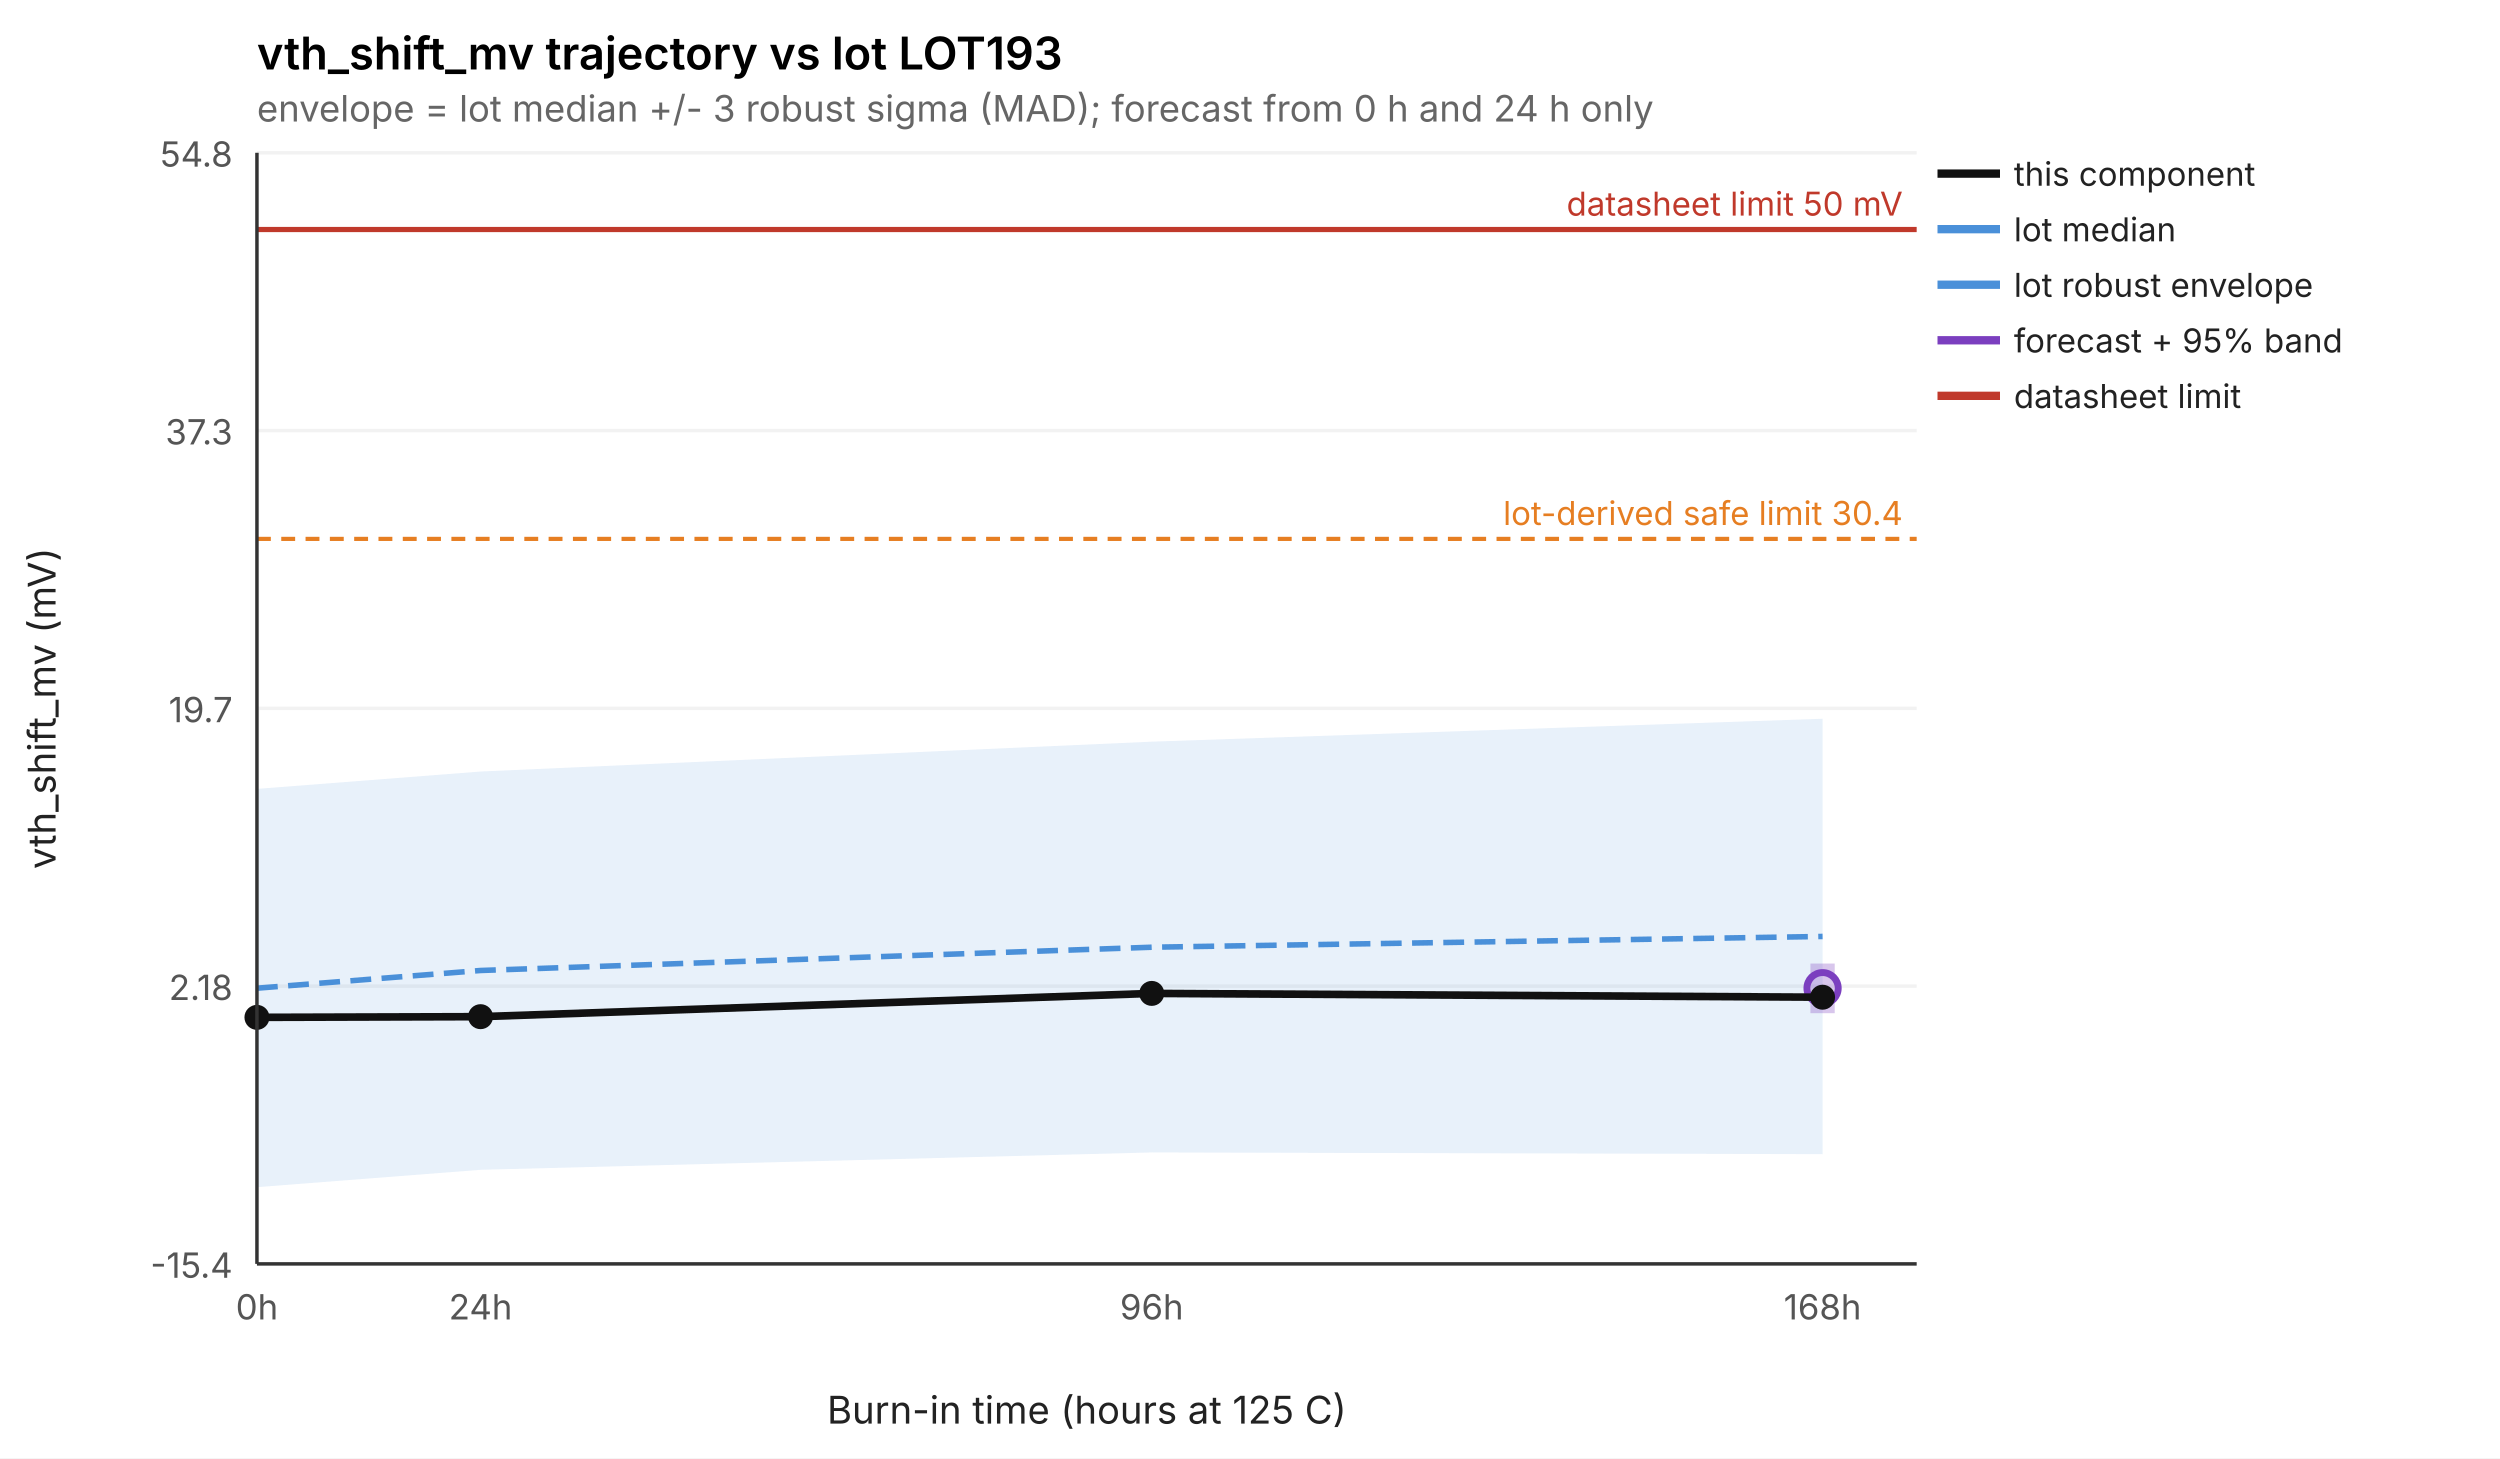
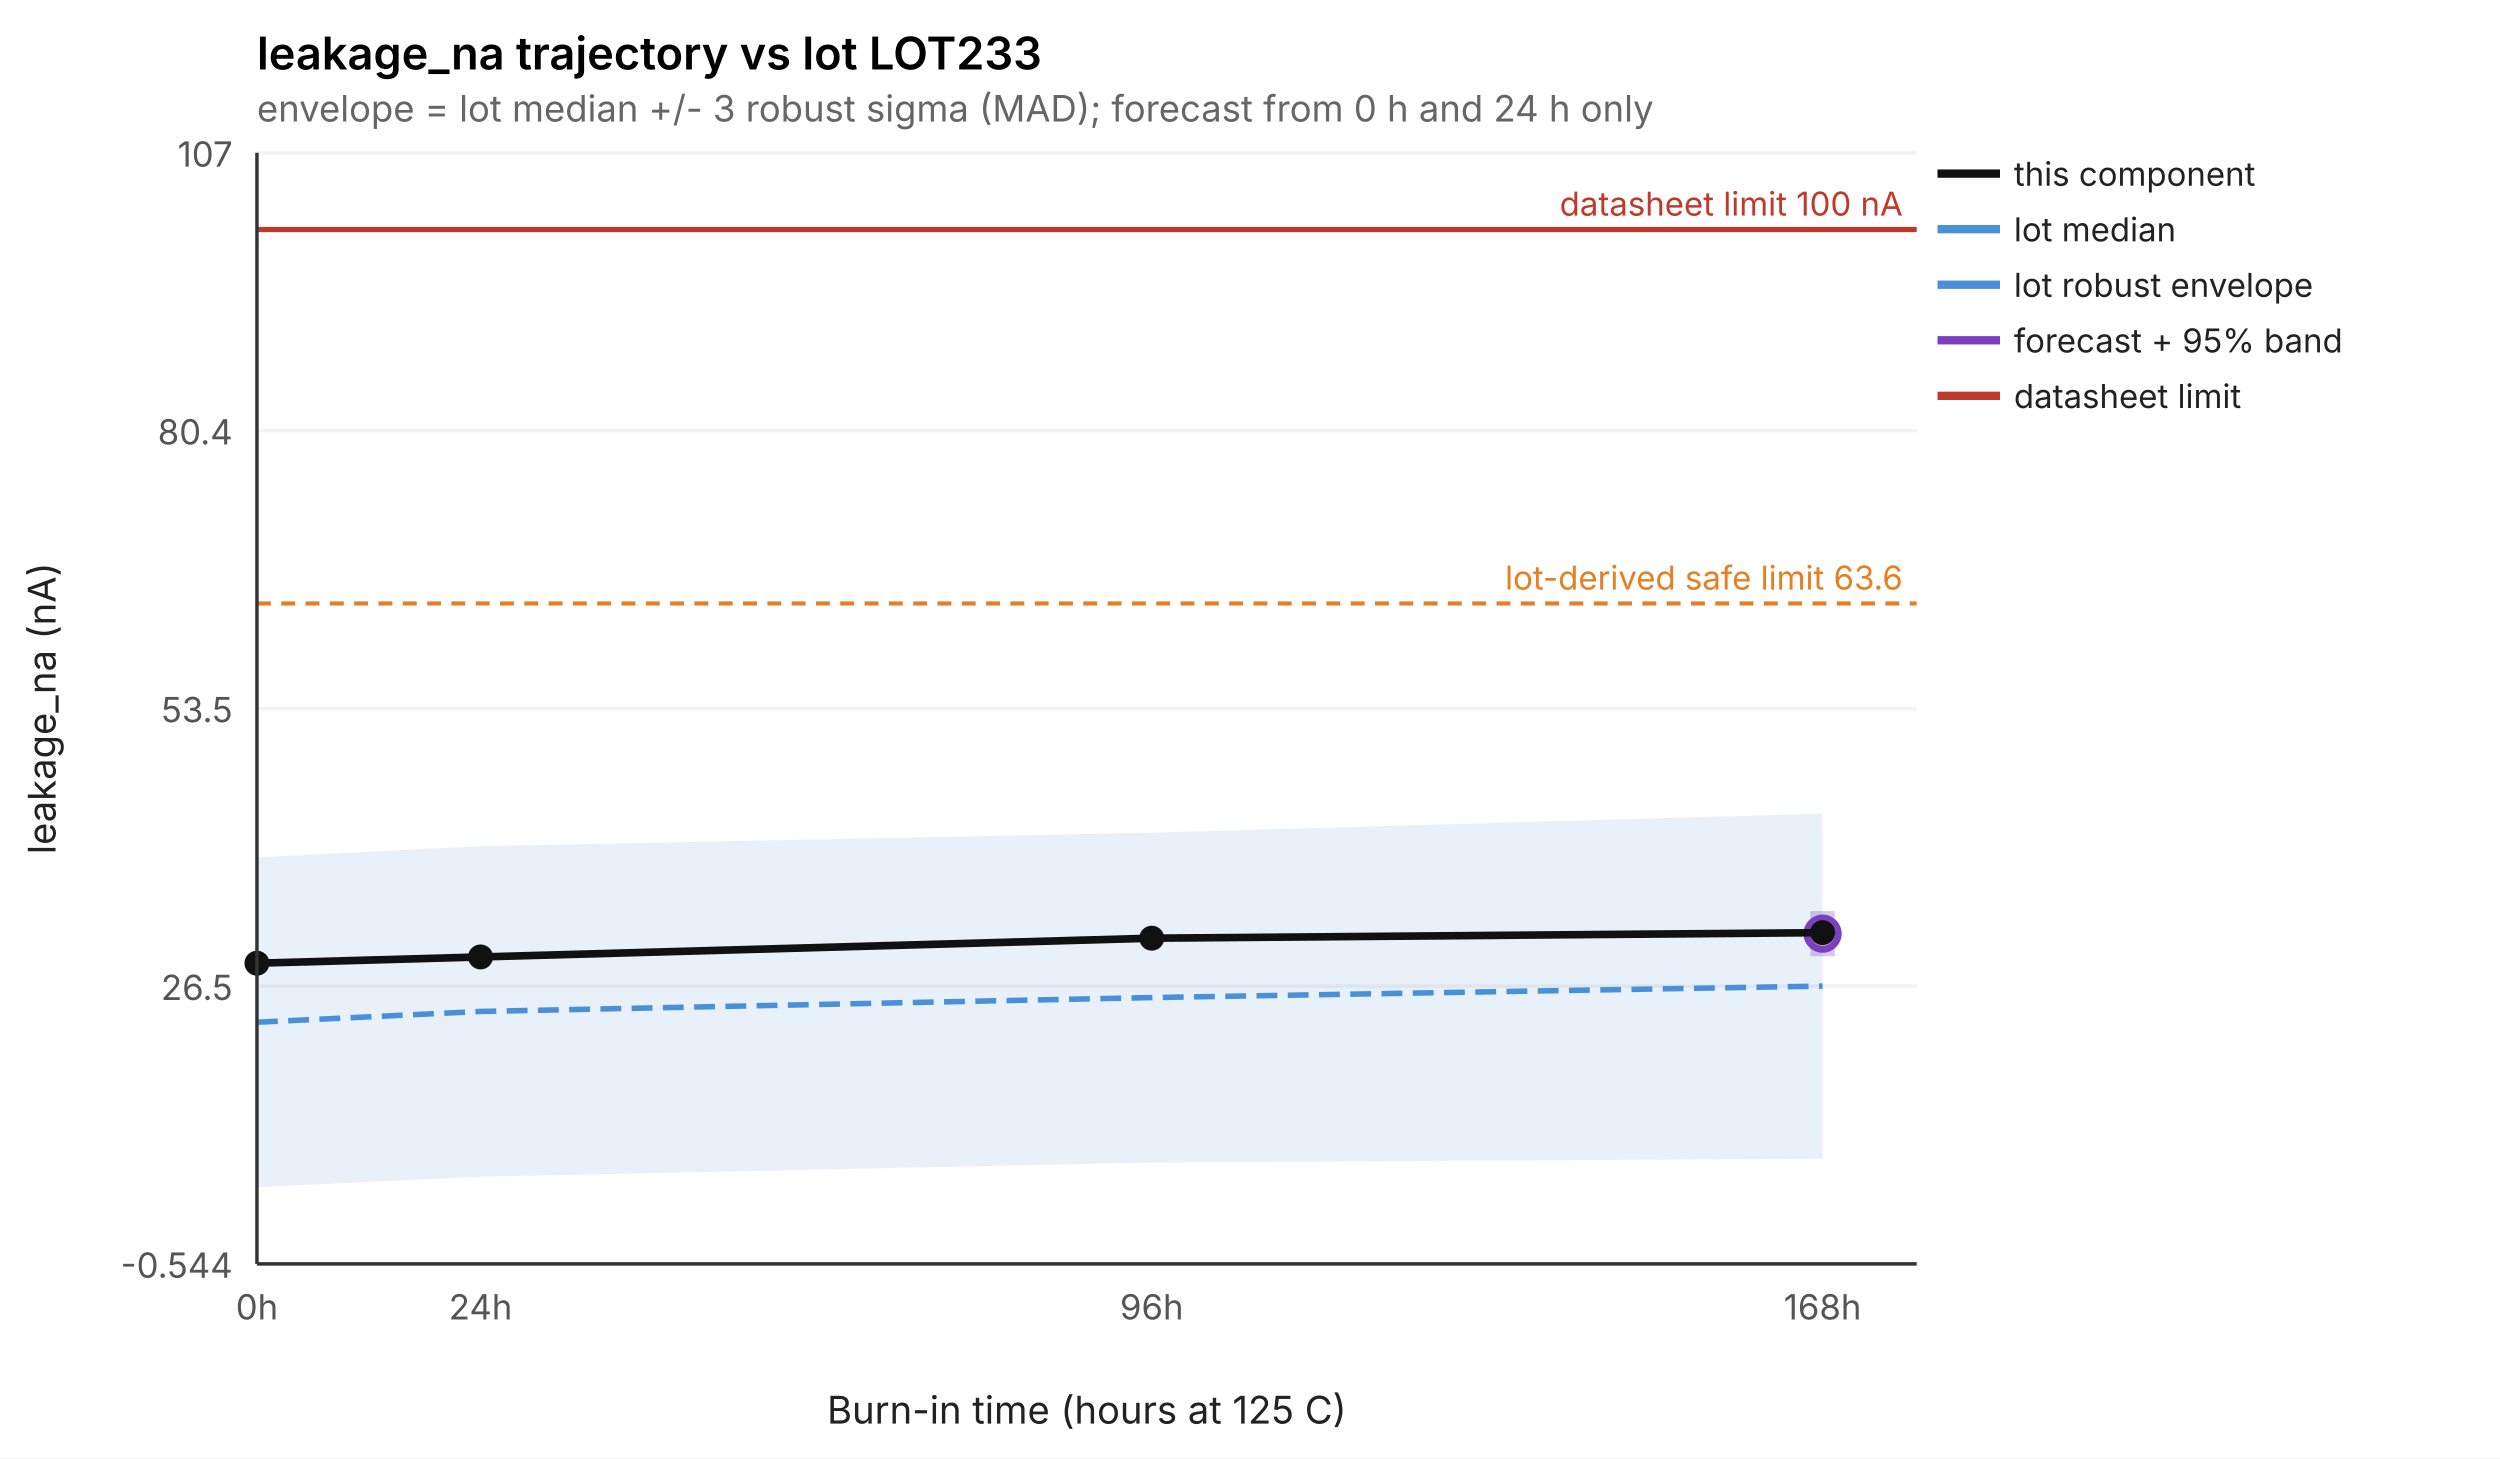
<svg xmlns="http://www.w3.org/2000/svg" width="720" height="420" viewBox="0 0 720 420" font-family="system-ui,-apple-system,sans-serif">
  <rect width="720" height="420" fill="#fff" />
-   <text x="74" y="20" font-size="13" font-weight="600">vth_shift_mv trajectory vs lot LOT193</text>
+   <text x="74" y="20" font-size="13" font-weight="600">leakage_na trajectory vs lot LOT233</text>
  <text x="74" y="35" font-size="10.5" fill="#666">envelope = lot median +/- 3 robust sigma (MAD); forecast from 0 h and 24 h only</text>
  <line x1="74" y1="364.0" x2="552" y2="364.0" stroke="#f2f2f2" />
-   <text x="67" y="368.0" font-size="10" text-anchor="end" fill="#555">-15.4</text>
+   <text x="67" y="368.0" font-size="10" text-anchor="end" fill="#555">-0.544</text>
  <line x1="74" y1="284.0" x2="552" y2="284.0" stroke="#f2f2f2" />
-   <text x="67" y="288.0" font-size="10" text-anchor="end" fill="#555">2.18</text>
+   <text x="67" y="288.0" font-size="10" text-anchor="end" fill="#555">26.5</text>
  <line x1="74" y1="204.0" x2="552" y2="204.0" stroke="#f2f2f2" />
-   <text x="67" y="208.0" font-size="10" text-anchor="end" fill="#555">19.7</text>
+   <text x="67" y="208.0" font-size="10" text-anchor="end" fill="#555">53.5</text>
  <line x1="74" y1="124.0" x2="552" y2="124.0" stroke="#f2f2f2" />
-   <text x="67" y="128.0" font-size="10" text-anchor="end" fill="#555">37.3</text>
+   <text x="67" y="128.0" font-size="10" text-anchor="end" fill="#555">80.4</text>
  <line x1="74" y1="44.0" x2="552" y2="44.0" stroke="#f2f2f2" />
-   <text x="67" y="48.0" font-size="10" text-anchor="end" fill="#555">54.8</text>
-   <polygon points="74.0,227.2 138.4,222.2 331.7,213.6 524.9,207.0 524.9,332.4 331.7,331.9 138.4,336.9 74.0,341.9" fill="#4a90d9" opacity="0.13" />
-   <path d="M74.0,284.6 L138.4,279.5 L331.7,272.8 L524.9,269.7" fill="none" stroke="#4a90d9" stroke-width="1.6" stroke-dasharray="6,3" />
+   <text x="67" y="48.0" font-size="10" text-anchor="end" fill="#555">107</text>
+   <polygon points="74.0,246.9 138.4,243.7 331.7,239.8 524.9,234.3 524.9,333.7 331.7,334.8 138.4,338.9 74.0,341.9" fill="#4a90d9" opacity="0.13" />
+   <path d="M74.0,294.4 L138.4,291.3 L331.7,287.3 L524.9,284.0" fill="none" stroke="#4a90d9" stroke-width="1.6" stroke-dasharray="6,3" />
  <line x1="74" y1="66.1" x2="552" y2="66.1" stroke="#c0392b" stroke-width="1.5" />
-   <text x="548" y="62.1" font-size="9.5" text-anchor="end" fill="#c0392b">datasheet limit 50 mV</text>
-   <line x1="74" y1="155.2" x2="552" y2="155.2" stroke="#e67e22" stroke-width="1.2" stroke-dasharray="4,3" />
-   <text x="548" y="151.2" font-size="9.5" text-anchor="end" fill="#e67e22">lot-derived safe limit 30.4</text>
-   <line x1="524.9" y1="291.8" x2="524.9" y2="277.5" stroke="#7b3fbf" stroke-width="7" opacity="0.30" />
-   <circle cx="524.9" cy="284.6" r="4.5" fill="none" stroke="#7b3fbf" stroke-width="2" />
-   <path d="M74.0,293.0 L138.4,292.8 L331.7,286.1 L524.9,287.2" fill="none" stroke="#111" stroke-width="2.2" />
-   <circle cx="74.0" cy="293.0" r="3.6" fill="#111" />
-   <circle cx="138.4" cy="292.8" r="3.6" fill="#111" />
-   <circle cx="331.7" cy="286.1" r="3.6" fill="#111" />
-   <circle cx="524.9" cy="287.2" r="3.6" fill="#111" />
+   <text x="548" y="62.1" font-size="9.5" text-anchor="end" fill="#c0392b">datasheet limit 100 nA</text>
+   <line x1="74" y1="173.8" x2="552" y2="173.8" stroke="#e67e22" stroke-width="1.2" stroke-dasharray="4,3" />
+   <text x="548" y="169.8" font-size="9.5" text-anchor="end" fill="#e67e22">lot-derived safe limit 63.6</text>
+   <line x1="524.9" y1="275.4" x2="524.9" y2="262.4" stroke="#7b3fbf" stroke-width="7" opacity="0.30" />
+   <circle cx="524.9" cy="268.9" r="4.5" fill="none" stroke="#7b3fbf" stroke-width="2" />
+   <path d="M74.0,277.4 L138.4,275.6 L331.7,270.2 L524.9,268.6" fill="none" stroke="#111" stroke-width="2.2" />
+   <circle cx="74.0" cy="277.4" r="3.6" fill="#111" />
+   <circle cx="138.4" cy="275.6" r="3.6" fill="#111" />
+   <circle cx="331.7" cy="270.2" r="3.6" fill="#111" />
+   <circle cx="524.9" cy="268.6" r="3.6" fill="#111" />
  <text x="74.0" y="380" font-size="10" text-anchor="middle" fill="#555">0h</text>
  <text x="138.4" y="380" font-size="10" text-anchor="middle" fill="#555">24h</text>
  <text x="331.7" y="380" font-size="10" text-anchor="middle" fill="#555">96h</text>
  <text x="524.9" y="380" font-size="10" text-anchor="middle" fill="#555">168h</text>
  <line x1="74" y1="364" x2="552" y2="364" stroke="#333" />
  <line x1="74" y1="44" x2="74" y2="364" stroke="#333" />
  <text x="313" y="410" font-size="11" text-anchor="middle" fill="#222">Burn-in time (hours at 125 C)</text>
-   <text x="16" y="204" font-size="11" fill="#222" transform="rotate(-90 16 204)" text-anchor="middle">vth_shift_mv (mV)</text>
+   <text x="16" y="204" font-size="11" fill="#222" transform="rotate(-90 16 204)" text-anchor="middle">leakage_na (nA)</text>
  <line x1="558" y1="50" x2="576" y2="50" stroke="#111" stroke-width="2.4" />
  <text x="580" y="53.5" font-size="9.5" fill="#222">this component</text>
  <line x1="558" y1="66" x2="576" y2="66" stroke="#4a90d9" stroke-width="2.4" />
  <text x="580" y="69.5" font-size="9.5" fill="#222">lot median</text>
  <line x1="558" y1="82" x2="576" y2="82" stroke="#4a90d9" stroke-width="2.4" />
  <text x="580" y="85.5" font-size="9.5" fill="#222">lot robust envelope</text>
  <line x1="558" y1="98" x2="576" y2="98" stroke="#7b3fbf" stroke-width="2.4" />
  <text x="580" y="101.5" font-size="9.5" fill="#222">forecast + 95% band</text>
  <line x1="558" y1="114" x2="576" y2="114" stroke="#c0392b" stroke-width="2.4" />
  <text x="580" y="117.5" font-size="9.5" fill="#222">datasheet limit</text>
</svg>
